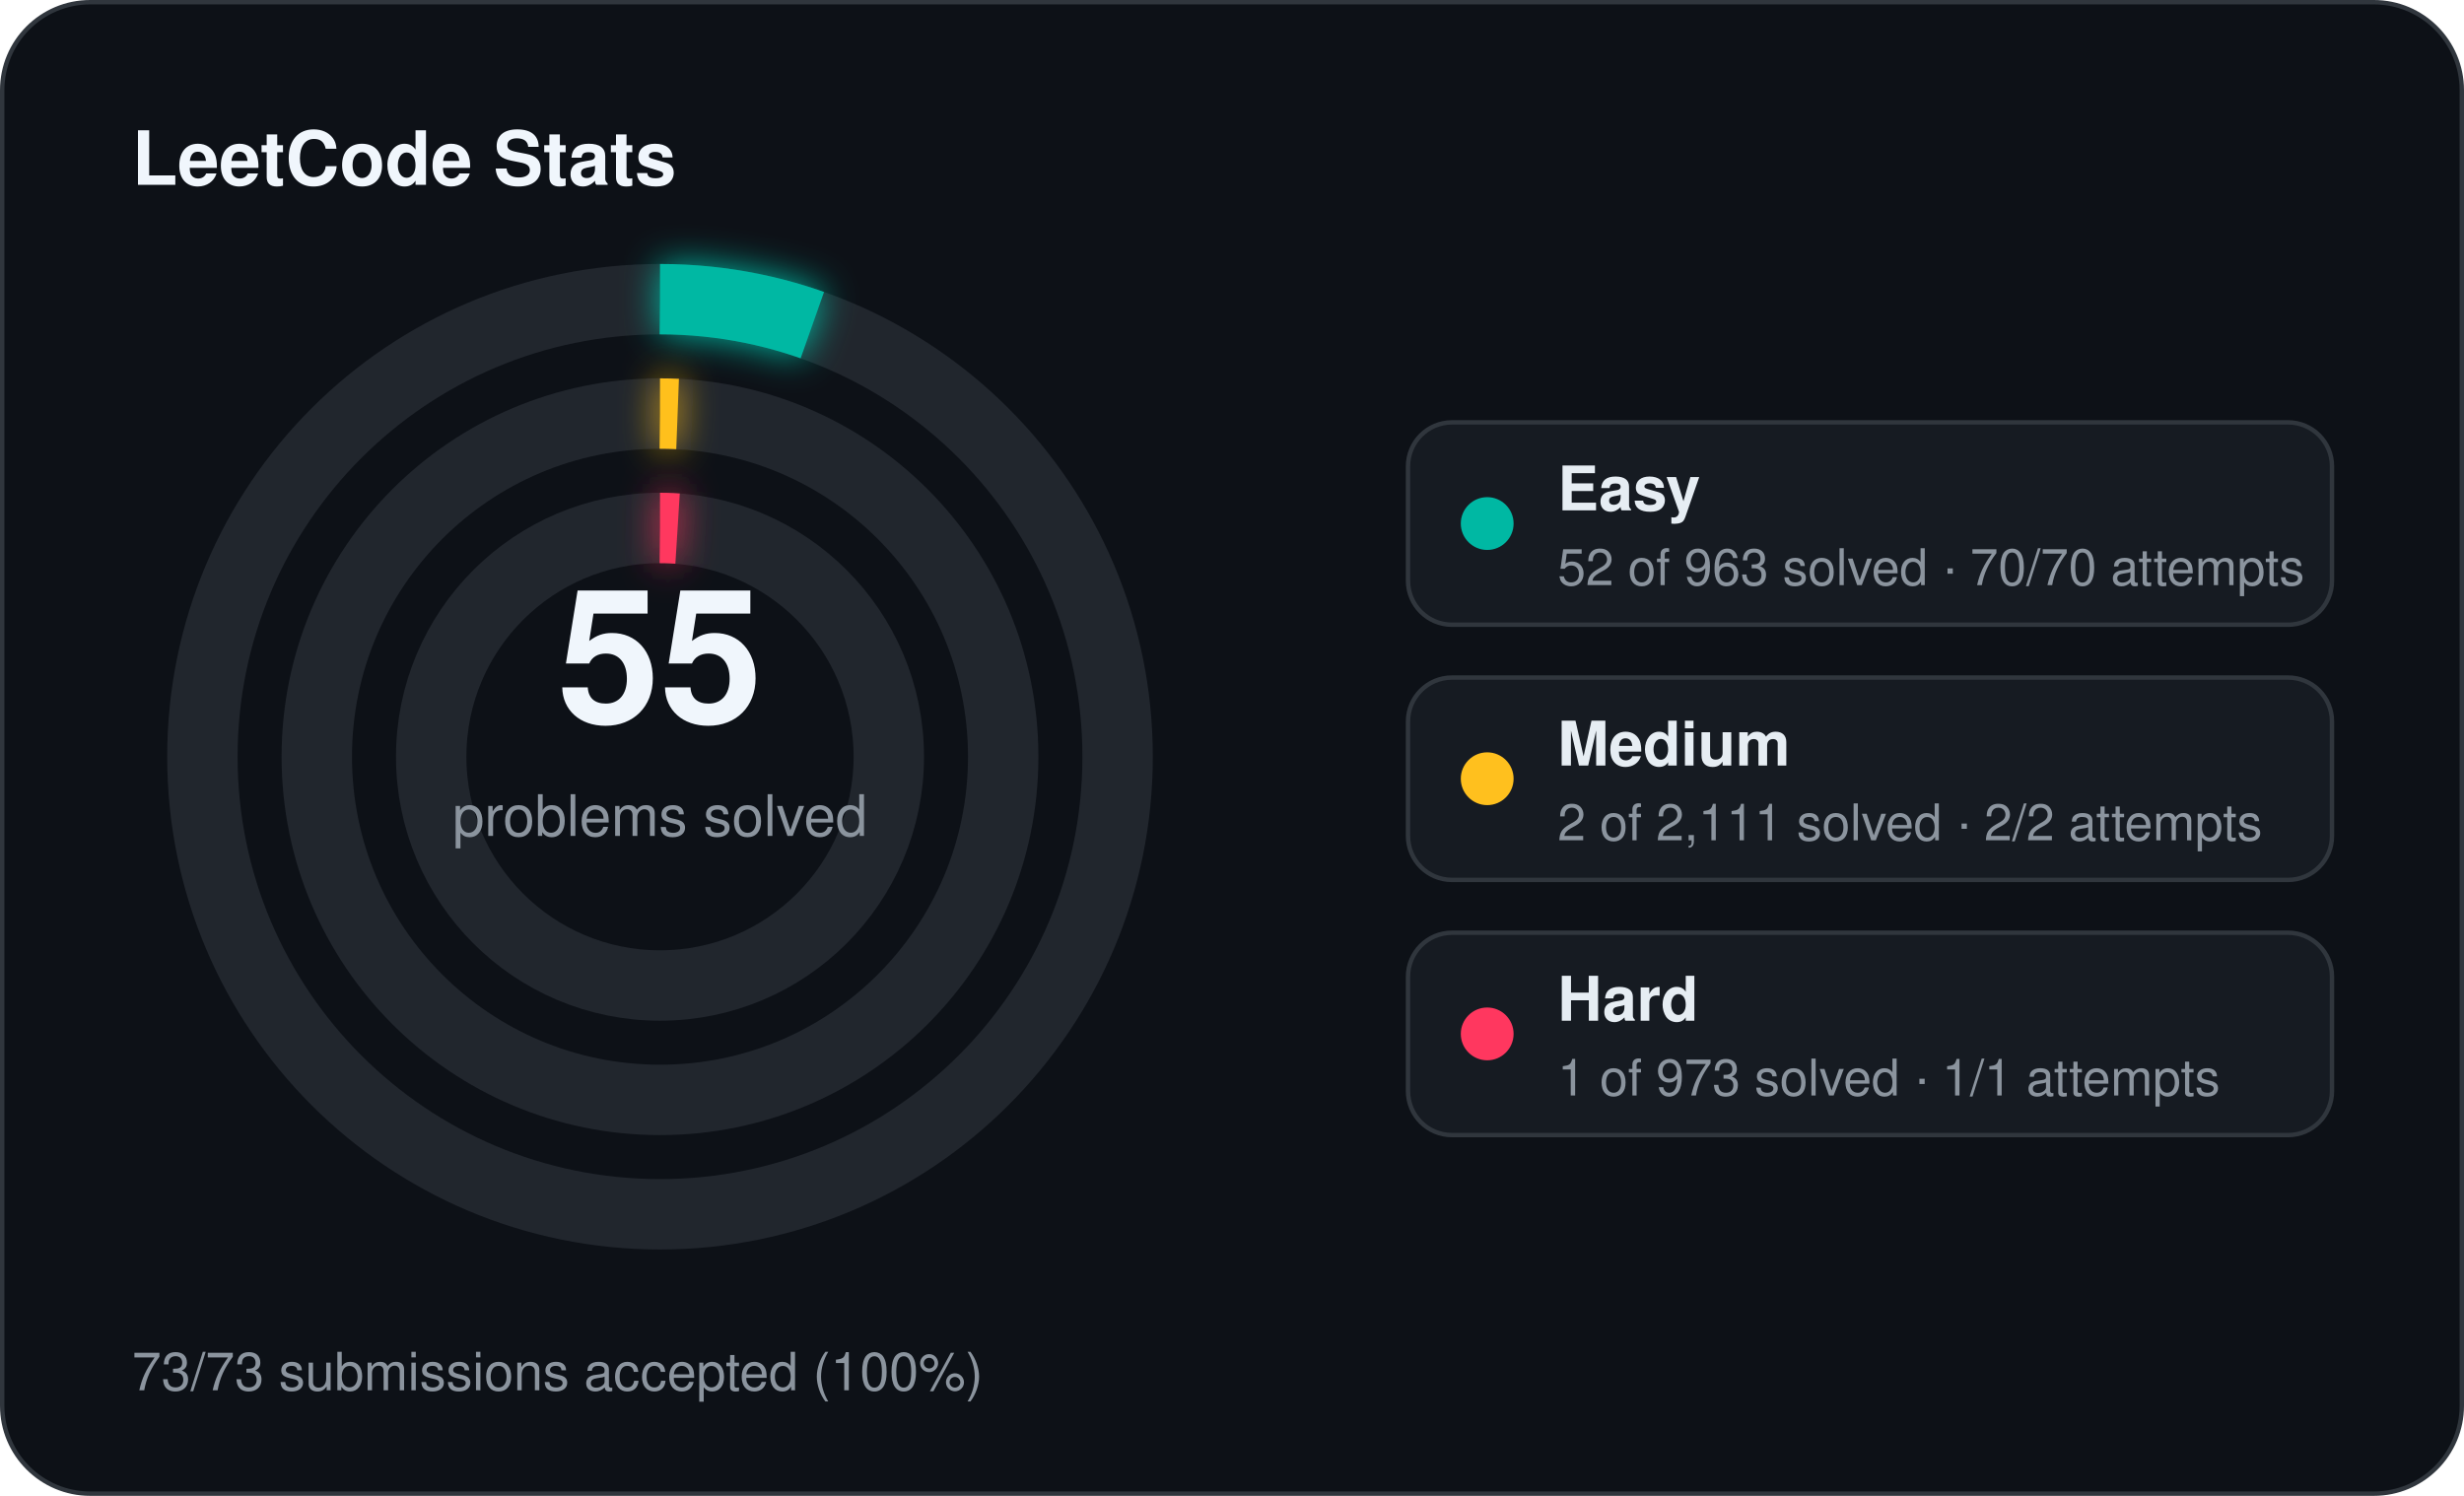
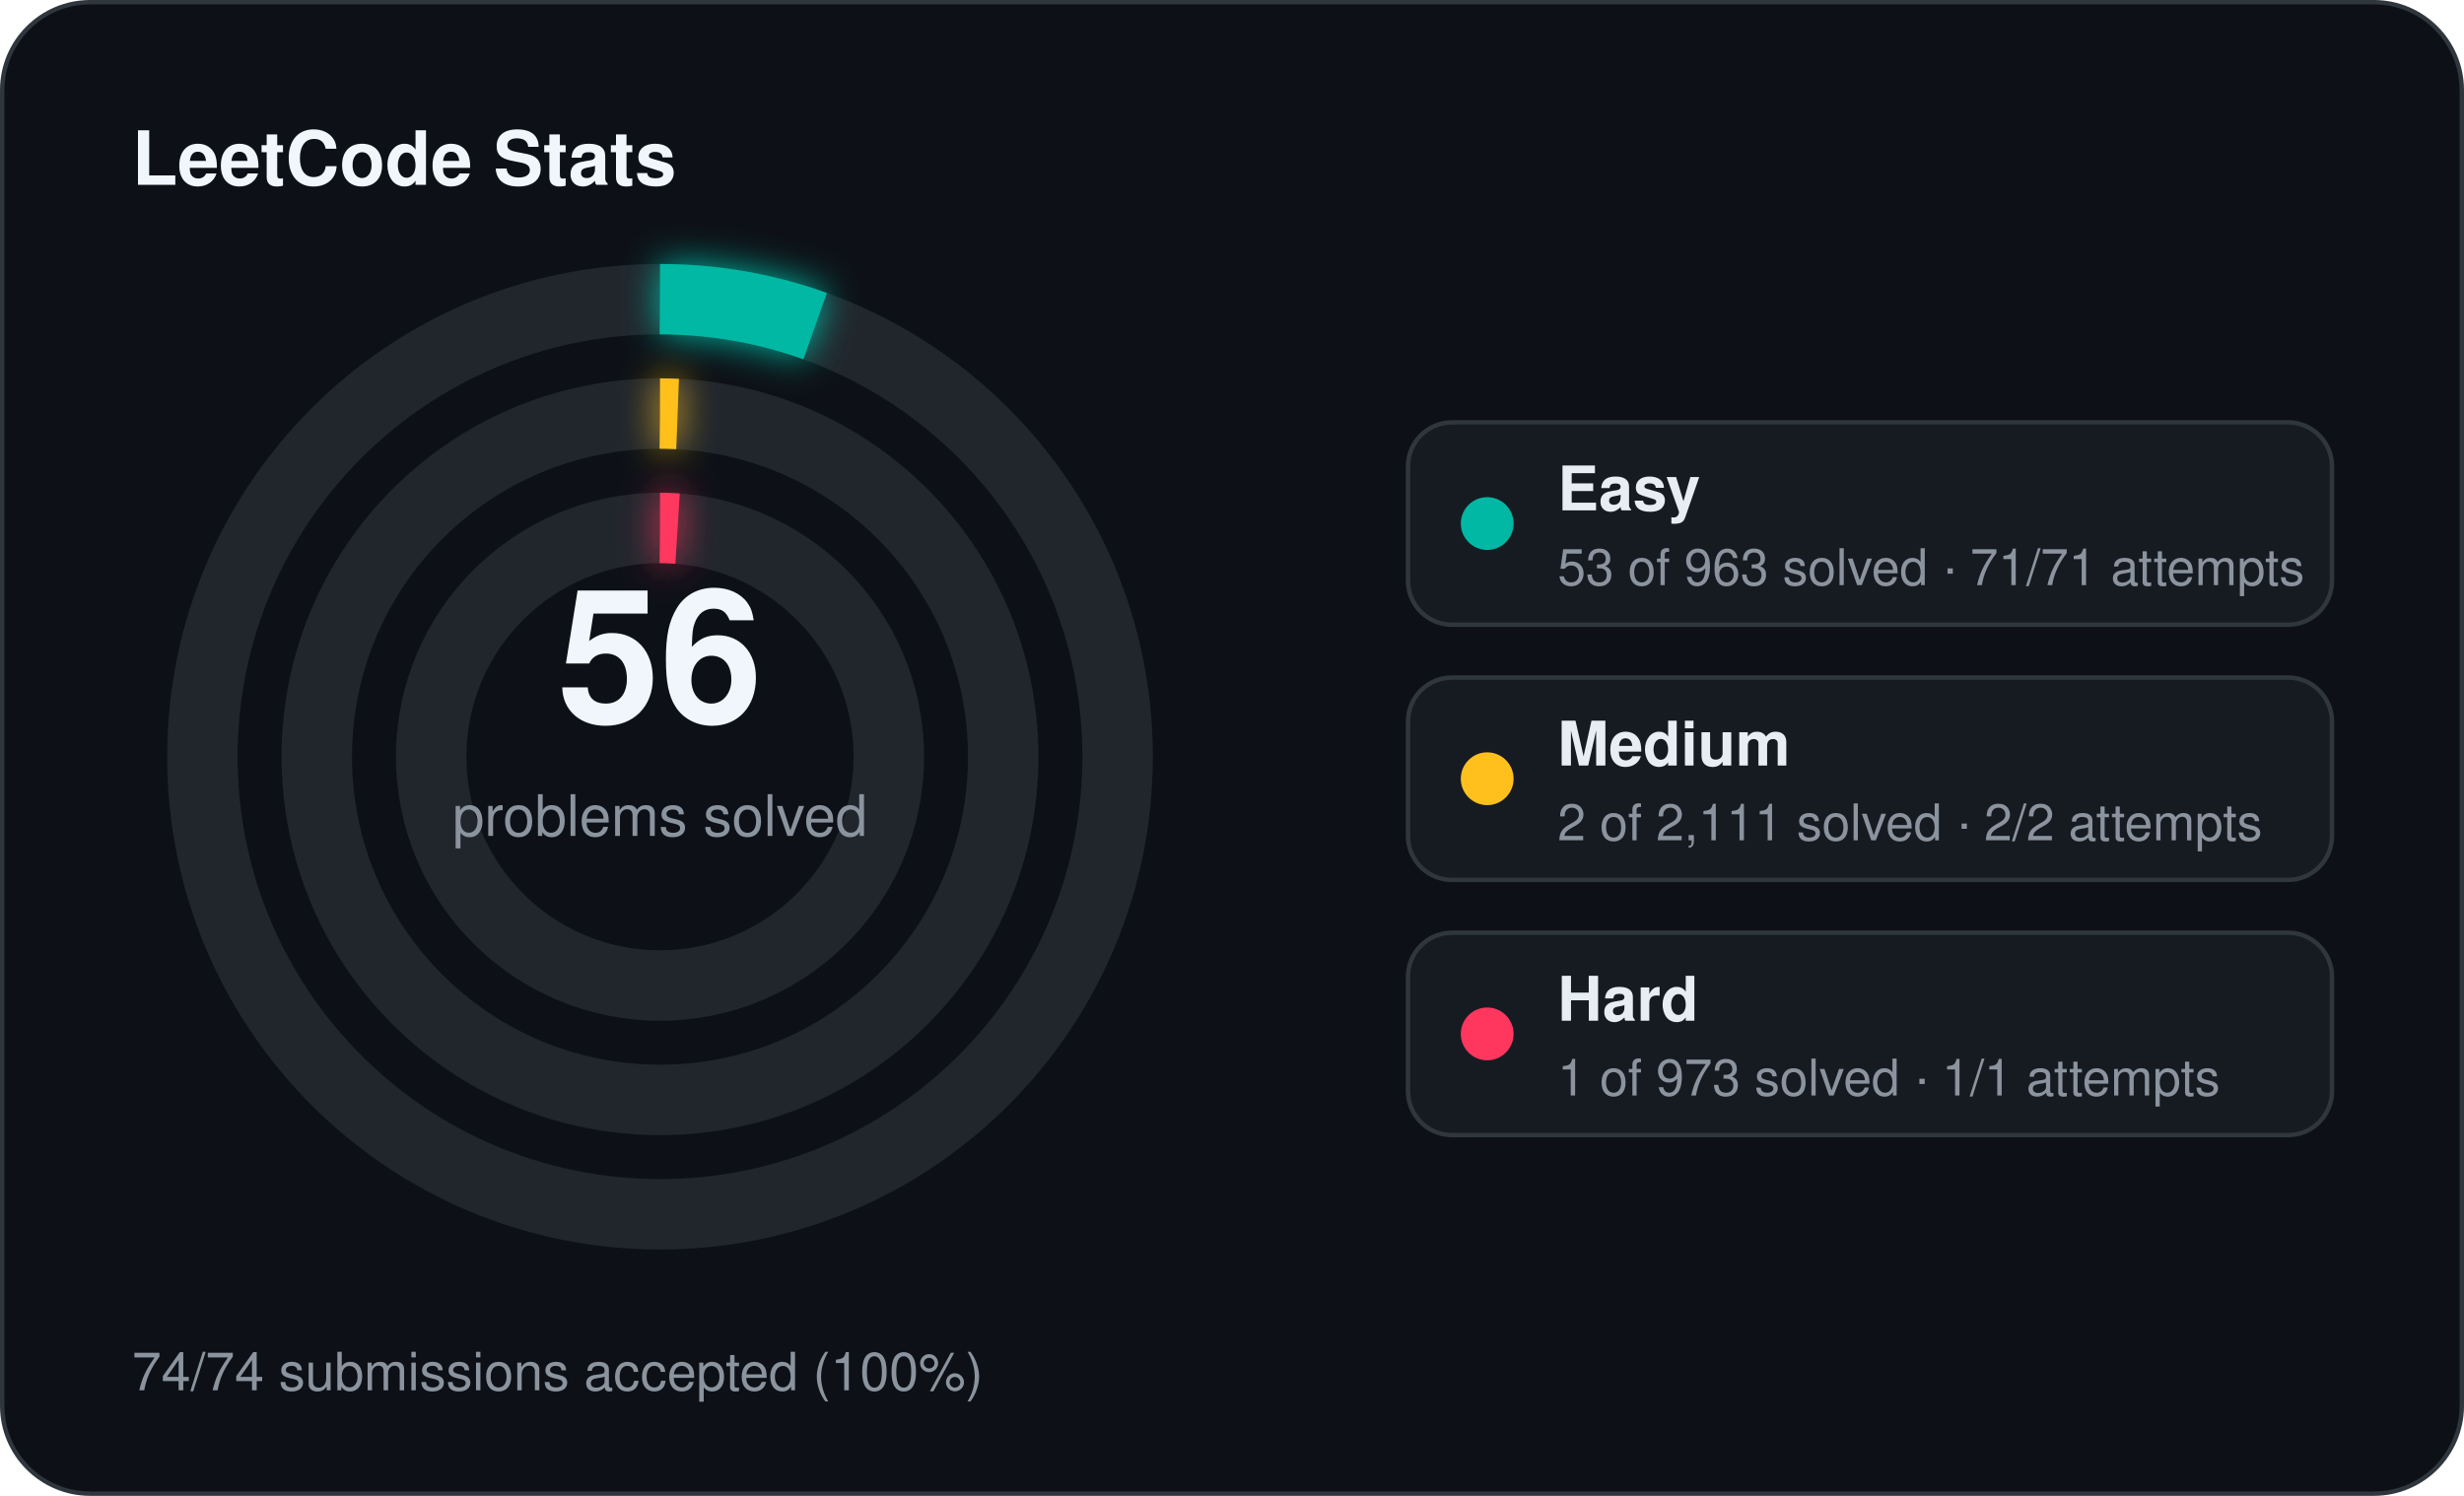
<svg xmlns="http://www.w3.org/2000/svg" width="560" height="340" viewBox="0 0 560 340">
  <defs>
    <filter id="stats-glow" x="-60%" y="-60%" width="220%" height="220%">
      <feGaussianBlur stdDeviation="4" result="blur" />
      <feMerge>
        <feMergeNode in="blur" />
        <feMergeNode in="SourceGraphic" />
      </feMerge>
    </filter>
  </defs>
  <rect x="0.5" y="0.5" width="559" height="339" rx="20" fill="#0d1117" stroke="#30363d" stroke-width="1" />
  <text x="30" y="42" fill="#f0f6fc" font-family="Segoe UI, Helvetica, Arial, sans-serif" font-size="17" font-weight="700">LeetCode Stats</text>
  <circle cx="150" cy="172" r="104" fill="none" stroke="#21262d" stroke-width="16" />
-   <circle cx="150" cy="172" r="104" fill="none" stroke="#00b8a3" stroke-width="16" stroke-linecap="butt" stroke-dasharray="35.29 653.45" transform="rotate(-90 150 172)" filter="url(#stats-glow)" />
+   <circle cx="150" cy="172" r="104" fill="none" stroke="#00b8a3" stroke-width="16" stroke-linecap="butt" stroke-dasharray="35.96 653.45" transform="rotate(-90 150 172)" filter="url(#stats-glow)" />
  <circle cx="150" cy="172" r="78" fill="none" stroke="#21262d" stroke-width="16" />
  <circle cx="150" cy="172" r="78" fill="none" stroke="#ffc01e" stroke-width="16" stroke-linecap="butt" stroke-dasharray="4.00 490.09" transform="rotate(-90 150 172)" filter="url(#stats-glow)" />
  <circle cx="150" cy="172" r="52" fill="none" stroke="#21262d" stroke-width="16" />
  <circle cx="150" cy="172" r="52" fill="none" stroke="#ff375f" stroke-width="16" stroke-linecap="butt" stroke-dasharray="4.00 326.73" transform="rotate(-90 150 172)" filter="url(#stats-glow)" />
-   <text x="150" y="164" text-anchor="middle" fill="#f0f6fc" font-family="Segoe UI, Helvetica, Arial, sans-serif" font-size="42" font-weight="700">55</text>
+   <text x="150" y="164" text-anchor="middle" fill="#f0f6fc" font-family="Segoe UI, Helvetica, Arial, sans-serif" font-size="42" font-weight="700">56</text>
  <text x="150" y="190" text-anchor="middle" fill="#8b949e" font-family="Segoe UI, Helvetica, Arial, sans-serif" font-size="13">problems solved</text>
  <rect x="320" y="96" width="210" height="46" rx="10" fill="#161b22" stroke="#30363d" stroke-width="1" />
  <circle cx="338" cy="119" r="6" fill="#00b8a3" />
  <text x="354" y="116" fill="#e6edf3" font-family="Segoe UI, Helvetica, Arial, sans-serif" font-size="14" font-weight="600">Easy</text>
-   <text x="354" y="133" fill="#8b949e" font-family="Segoe UI, Helvetica, Arial, sans-serif" font-size="11.5">52 of 963 solved · 70/70 attempts</text>
+   <text x="354" y="133" fill="#8b949e" font-family="Segoe UI, Helvetica, Arial, sans-serif" font-size="11.5">53 of 963 solved · 71/71 attempts</text>
  <rect x="320" y="154" width="210" height="46" rx="10" fill="#161b22" stroke="#30363d" stroke-width="1" />
  <circle cx="338" cy="177" r="6" fill="#ffc01e" />
  <text x="354" y="174" fill="#e6edf3" font-family="Segoe UI, Helvetica, Arial, sans-serif" font-size="14" font-weight="600">Medium</text>
  <text x="354" y="191" fill="#8b949e" font-family="Segoe UI, Helvetica, Arial, sans-serif" font-size="11.5">2 of 2,111 solved · 2/2 attempts</text>
  <rect x="320" y="212" width="210" height="46" rx="10" fill="#161b22" stroke="#30363d" stroke-width="1" />
  <circle cx="338" cy="235" r="6" fill="#ff375f" />
  <text x="354" y="232" fill="#e6edf3" font-family="Segoe UI, Helvetica, Arial, sans-serif" font-size="14" font-weight="600">Hard</text>
  <text x="354" y="249" fill="#8b949e" font-family="Segoe UI, Helvetica, Arial, sans-serif" font-size="11.5">1 of 973 solved · 1/1 attempts</text>
-   <text x="30" y="316" fill="#8b949e" font-family="Segoe UI, Helvetica, Arial, sans-serif" font-size="12">73/73 submissions accepted (100%)</text>
+   <text x="30" y="316" fill="#8b949e" font-family="Segoe UI, Helvetica, Arial, sans-serif" font-size="12">74/74 submissions accepted (100%)</text>
</svg>
